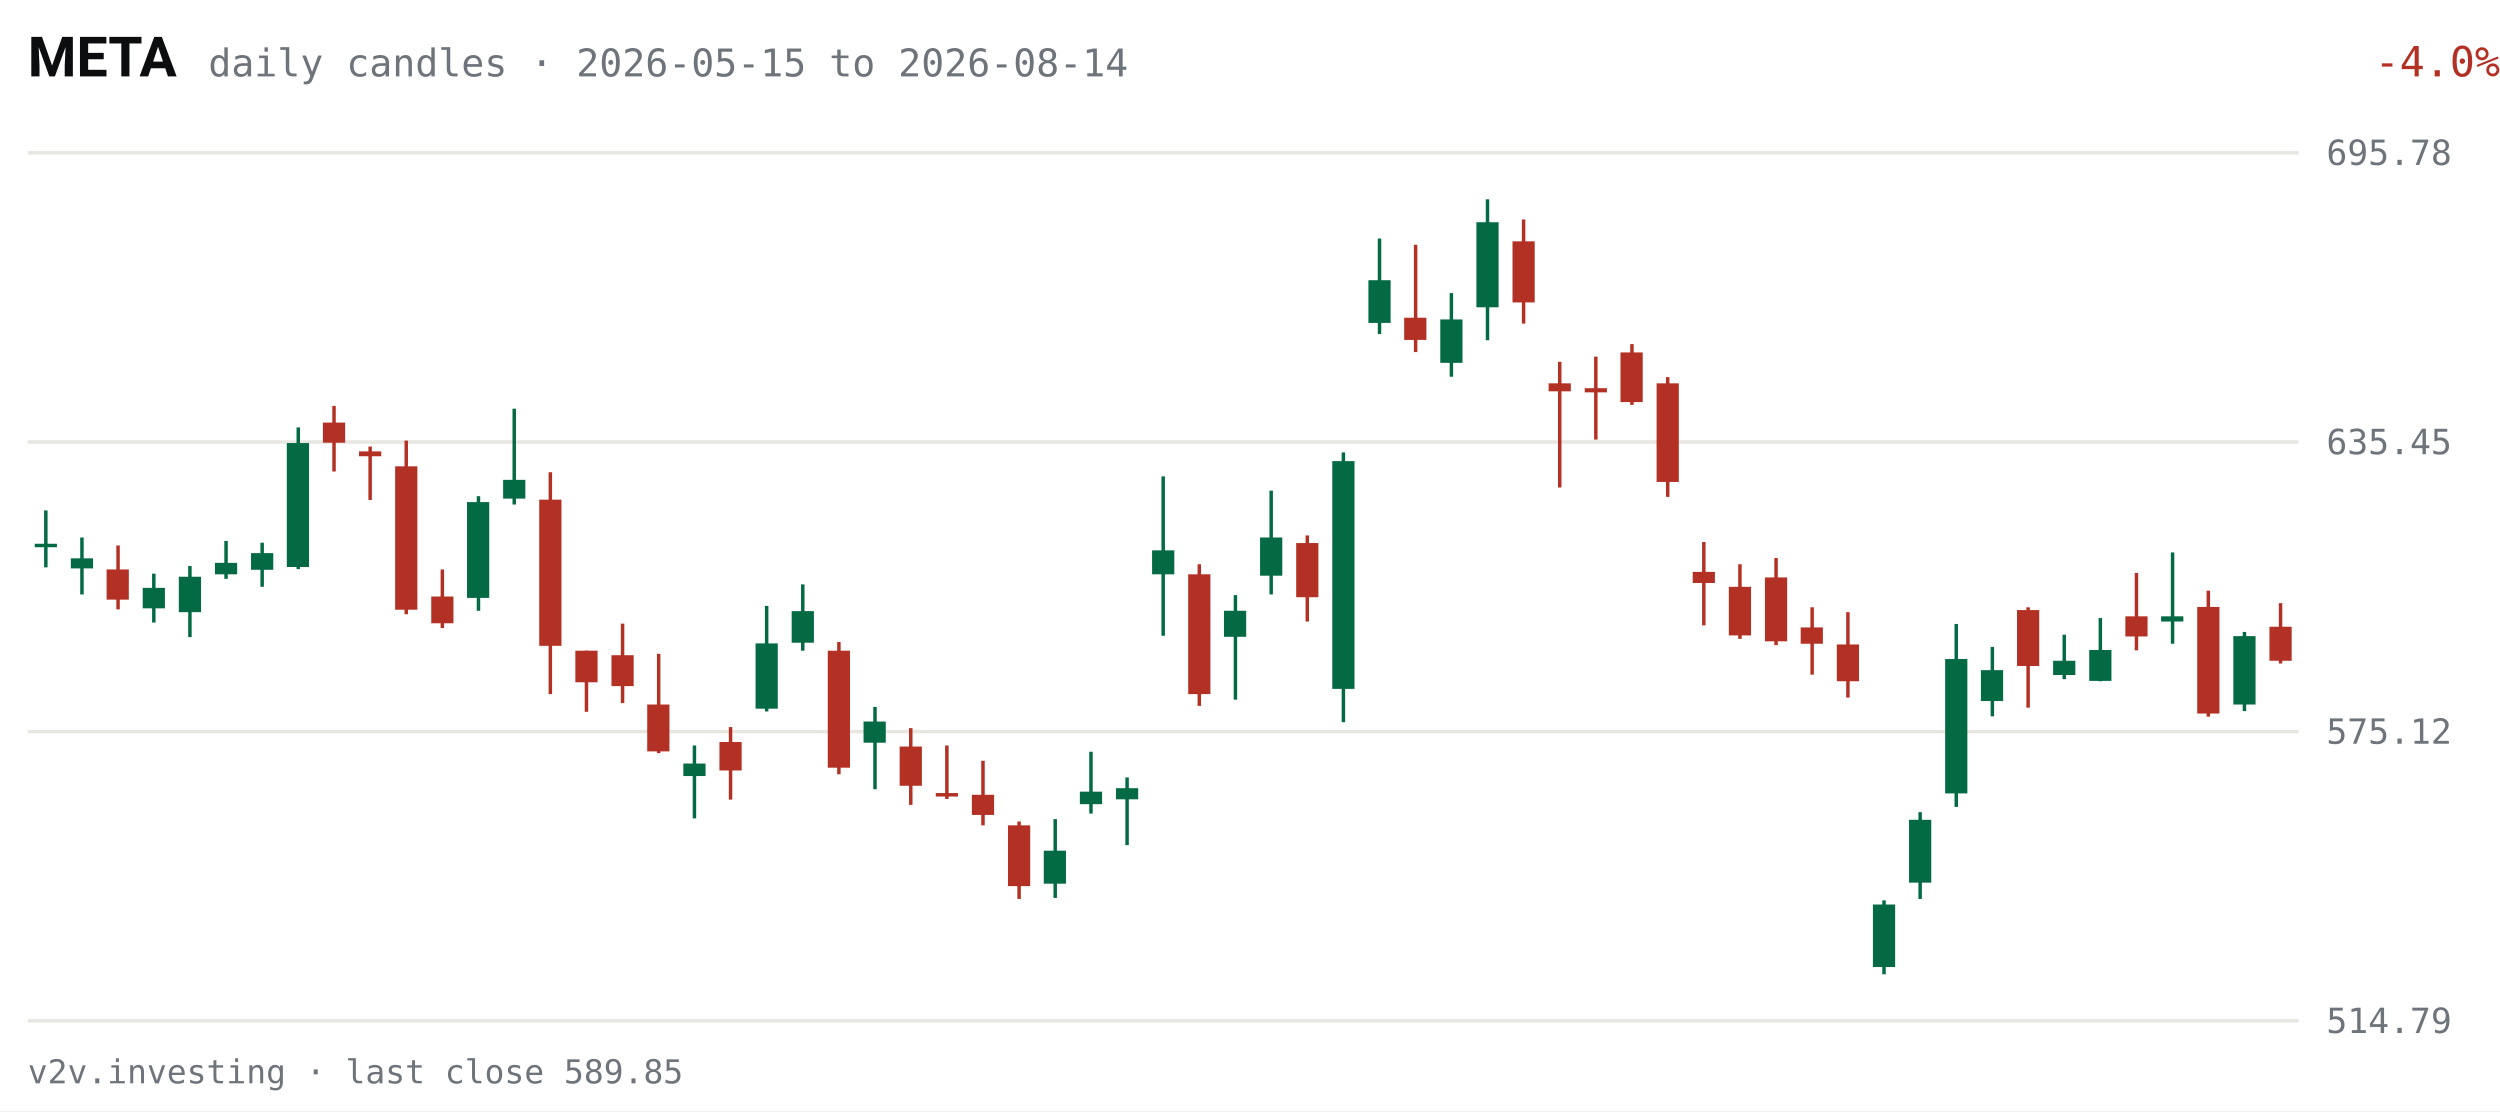
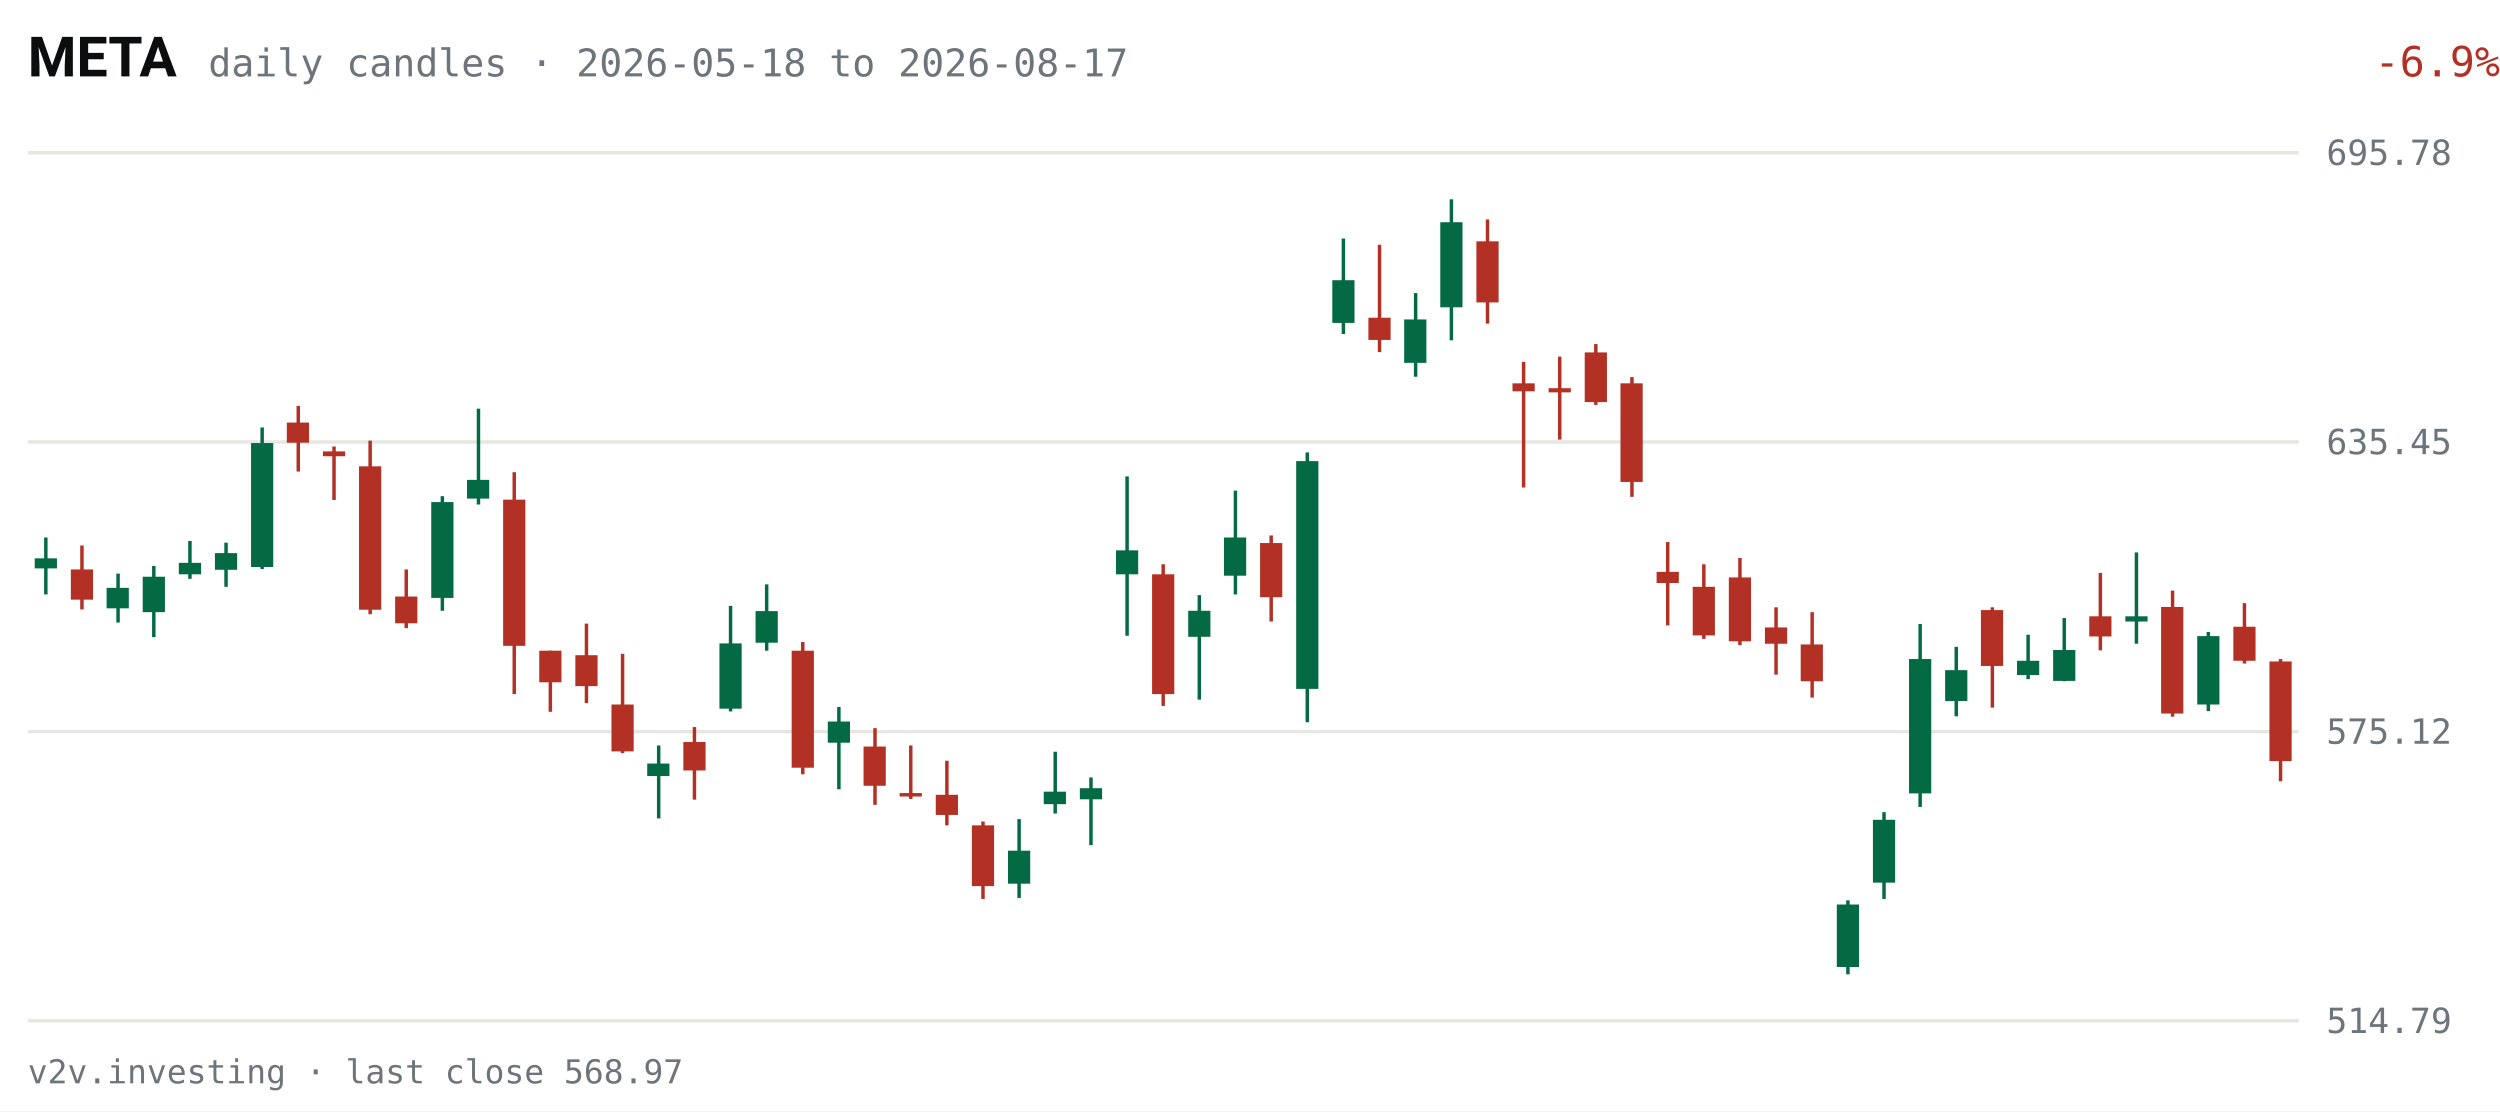
<svg xmlns="http://www.w3.org/2000/svg" viewBox="0 0 720 320" width="720" height="320" role="img" aria-label="META daily candles, last 63 sessions">
  <rect width="720" height="320" fill="#FFFFFF" />
  <text x="8" y="22" fill="#0C0D0E" font-size="16" font-weight="600" font-family="system-ui,-apple-system,Segoe UI,Roboto,sans-serif">META</text>
-   <text x="60" y="22" fill="#6E747B" font-size="11" font-family="ui-monospace,SFMono-Regular,Menlo,Consolas,monospace">daily candles · 2026-05-15 to 2026-08-14</text>
-   <text x="670" y="22" fill="#B33124" font-size="12" text-anchor="end" font-family="ui-monospace,SFMono-Regular,Menlo,Consolas,monospace" transform="translate(50,0)">-4.0%</text>
+   <text x="60" y="22" fill="#6E747B" font-size="11" font-family="ui-monospace,SFMono-Regular,Menlo,Consolas,monospace">daily candles · 2026-05-18 to 2026-08-17</text>
+   <text x="670" y="22" fill="#B33124" font-size="12" text-anchor="end" font-family="ui-monospace,SFMono-Regular,Menlo,Consolas,monospace" transform="translate(50,0)">-6.9%</text>
  <g font-family="ui-monospace,SFMono-Regular,Menlo,Consolas,monospace">
    <line x1="8" y1="294.0" x2="662" y2="294.0" stroke="#E7E6E1" stroke-width="1" />
    <text x="670" y="297.5" fill="#6E747B" font-size="10">514.79</text>
    <line x1="8" y1="210.7" x2="662" y2="210.7" stroke="#E7E6E1" stroke-width="1" />
    <text x="670" y="214.2" fill="#6E747B" font-size="10">575.12</text>
    <line x1="8" y1="127.3" x2="662" y2="127.3" stroke="#E7E6E1" stroke-width="1" />
    <text x="670" y="130.8" fill="#6E747B" font-size="10">635.45</text>
    <line x1="8" y1="44.0" x2="662" y2="44.0" stroke="#E7E6E1" stroke-width="1" />
    <text x="670" y="47.5" fill="#6E747B" font-size="10">695.78</text>
-     <line x1="13.2" y1="147.0" x2="13.2" y2="163.4" stroke="#046A44" stroke-width="1" />
-     <rect x="10.0" y="156.6" width="6.4" height="1.0" fill="#046A44" />
-     <line x1="23.6" y1="154.8" x2="23.6" y2="171.2" stroke="#046A44" stroke-width="1" />
-     <rect x="20.4" y="160.8" width="6.4" height="2.9" fill="#046A44" />
-     <line x1="34.0" y1="157.1" x2="34.0" y2="175.5" stroke="#B33124" stroke-width="1" />
-     <rect x="30.7" y="164.0" width="6.4" height="8.7" fill="#B33124" />
-     <line x1="44.3" y1="165.2" x2="44.3" y2="179.3" stroke="#046A44" stroke-width="1" />
-     <rect x="41.1" y="169.3" width="6.4" height="5.9" fill="#046A44" />
-     <line x1="54.7" y1="163.0" x2="54.7" y2="183.5" stroke="#046A44" stroke-width="1" />
-     <rect x="51.5" y="166.1" width="6.4" height="10.2" fill="#046A44" />
-     <line x1="65.1" y1="155.8" x2="65.1" y2="166.7" stroke="#046A44" stroke-width="1" />
-     <rect x="61.9" y="162.1" width="6.4" height="3.3" fill="#046A44" />
-     <line x1="75.5" y1="156.3" x2="75.5" y2="169.0" stroke="#046A44" stroke-width="1" />
-     <rect x="72.3" y="159.3" width="6.4" height="4.8" fill="#046A44" />
-     <line x1="85.9" y1="123.1" x2="85.9" y2="163.9" stroke="#046A44" stroke-width="1" />
-     <rect x="82.6" y="127.6" width="6.4" height="35.7" fill="#046A44" />
-     <line x1="96.2" y1="116.9" x2="96.2" y2="135.8" stroke="#B33124" stroke-width="1" />
-     <rect x="93.0" y="121.7" width="6.4" height="5.8" fill="#B33124" />
-     <line x1="106.6" y1="128.6" x2="106.6" y2="144.0" stroke="#B33124" stroke-width="1" />
-     <rect x="103.4" y="130.0" width="6.4" height="1.4" fill="#B33124" />
-     <line x1="117.0" y1="126.9" x2="117.0" y2="176.9" stroke="#B33124" stroke-width="1" />
-     <rect x="113.8" y="134.3" width="6.4" height="41.3" fill="#B33124" />
-     <line x1="127.4" y1="164.0" x2="127.4" y2="180.9" stroke="#B33124" stroke-width="1" />
-     <rect x="124.2" y="171.8" width="6.4" height="7.7" fill="#B33124" />
-     <line x1="137.8" y1="142.9" x2="137.8" y2="175.9" stroke="#046A44" stroke-width="1" />
-     <rect x="134.5" y="144.6" width="6.4" height="27.6" fill="#046A44" />
-     <line x1="148.1" y1="117.7" x2="148.1" y2="145.3" stroke="#046A44" stroke-width="1" />
-     <rect x="144.9" y="138.2" width="6.4" height="5.4" fill="#046A44" />
-     <line x1="158.5" y1="136.0" x2="158.5" y2="199.9" stroke="#B33124" stroke-width="1" />
-     <rect x="155.3" y="143.9" width="6.4" height="42.1" fill="#B33124" />
-     <line x1="168.9" y1="187.4" x2="168.9" y2="205.0" stroke="#B33124" stroke-width="1" />
-     <rect x="165.7" y="187.4" width="6.4" height="9.1" fill="#B33124" />
-     <line x1="179.3" y1="179.6" x2="179.3" y2="202.5" stroke="#B33124" stroke-width="1" />
-     <rect x="176.1" y="188.7" width="6.4" height="8.9" fill="#B33124" />
-     <line x1="189.7" y1="188.3" x2="189.7" y2="216.9" stroke="#B33124" stroke-width="1" />
-     <rect x="186.4" y="202.9" width="6.4" height="13.5" fill="#B33124" />
-     <line x1="200.0" y1="214.7" x2="200.0" y2="235.7" stroke="#046A44" stroke-width="1" />
-     <rect x="196.8" y="219.9" width="6.4" height="3.6" fill="#046A44" />
-     <line x1="210.4" y1="209.4" x2="210.4" y2="230.3" stroke="#B33124" stroke-width="1" />
-     <rect x="207.2" y="213.7" width="6.4" height="8.2" fill="#B33124" />
-     <line x1="220.8" y1="174.5" x2="220.8" y2="204.9" stroke="#046A44" stroke-width="1" />
-     <rect x="217.6" y="185.3" width="6.4" height="18.8" fill="#046A44" />
-     <line x1="231.2" y1="168.3" x2="231.2" y2="187.4" stroke="#046A44" stroke-width="1" />
-     <rect x="228.0" y="176.0" width="6.4" height="9.1" fill="#046A44" />
-     <line x1="241.6" y1="184.9" x2="241.6" y2="223.0" stroke="#B33124" stroke-width="1" />
-     <rect x="238.4" y="187.4" width="6.4" height="33.7" fill="#B33124" />
-     <line x1="252.0" y1="203.6" x2="252.0" y2="227.3" stroke="#046A44" stroke-width="1" />
-     <rect x="248.7" y="207.8" width="6.4" height="6.1" fill="#046A44" />
-     <line x1="262.3" y1="209.7" x2="262.3" y2="231.8" stroke="#B33124" stroke-width="1" />
-     <rect x="259.1" y="215.0" width="6.4" height="11.3" fill="#B33124" />
-     <line x1="272.7" y1="214.7" x2="272.7" y2="230.1" stroke="#B33124" stroke-width="1" />
-     <rect x="269.5" y="228.4" width="6.4" height="1.0" fill="#B33124" />
-     <line x1="283.1" y1="219.1" x2="283.1" y2="237.7" stroke="#B33124" stroke-width="1" />
-     <rect x="279.9" y="228.9" width="6.4" height="5.8" fill="#B33124" />
-     <line x1="293.5" y1="236.6" x2="293.5" y2="258.9" stroke="#B33124" stroke-width="1" />
-     <rect x="290.3" y="237.7" width="6.4" height="17.5" fill="#B33124" />
-     <line x1="303.9" y1="235.9" x2="303.9" y2="258.6" stroke="#046A44" stroke-width="1" />
-     <rect x="300.6" y="245.0" width="6.4" height="9.5" fill="#046A44" />
-     <line x1="314.2" y1="216.5" x2="314.2" y2="234.3" stroke="#046A44" stroke-width="1" />
-     <rect x="311.0" y="228.0" width="6.4" height="3.6" fill="#046A44" />
-     <line x1="324.6" y1="223.9" x2="324.6" y2="243.4" stroke="#046A44" stroke-width="1" />
-     <rect x="321.4" y="227.0" width="6.4" height="3.2" fill="#046A44" />
-     <line x1="335.0" y1="137.2" x2="335.0" y2="183.1" stroke="#046A44" stroke-width="1" />
-     <rect x="331.8" y="158.5" width="6.4" height="6.9" fill="#046A44" />
-     <line x1="345.4" y1="162.5" x2="345.4" y2="203.3" stroke="#B33124" stroke-width="1" />
-     <rect x="342.2" y="165.4" width="6.4" height="34.5" fill="#B33124" />
-     <line x1="355.8" y1="171.4" x2="355.8" y2="201.5" stroke="#046A44" stroke-width="1" />
-     <rect x="352.5" y="175.9" width="6.4" height="7.5" fill="#046A44" />
-     <line x1="366.1" y1="141.3" x2="366.1" y2="171.2" stroke="#046A44" stroke-width="1" />
-     <rect x="362.9" y="154.8" width="6.4" height="11.0" fill="#046A44" />
-     <line x1="376.5" y1="154.2" x2="376.5" y2="179.0" stroke="#B33124" stroke-width="1" />
-     <rect x="373.3" y="156.4" width="6.4" height="15.6" fill="#B33124" />
-     <line x1="386.9" y1="130.3" x2="386.9" y2="208.0" stroke="#046A44" stroke-width="1" />
-     <rect x="383.7" y="132.8" width="6.4" height="65.6" fill="#046A44" />
-     <line x1="397.3" y1="68.7" x2="397.3" y2="96.2" stroke="#046A44" stroke-width="1" />
-     <rect x="394.1" y="80.7" width="6.4" height="12.3" fill="#046A44" />
-     <line x1="407.7" y1="70.5" x2="407.7" y2="101.4" stroke="#B33124" stroke-width="1" />
-     <rect x="404.4" y="91.5" width="6.4" height="6.4" fill="#B33124" />
-     <line x1="418.0" y1="84.4" x2="418.0" y2="108.5" stroke="#046A44" stroke-width="1" />
-     <rect x="414.8" y="92.0" width="6.4" height="12.5" fill="#046A44" />
-     <line x1="428.4" y1="57.4" x2="428.4" y2="98.0" stroke="#046A44" stroke-width="1" />
-     <rect x="425.2" y="64.0" width="6.4" height="24.5" fill="#046A44" />
-     <line x1="438.8" y1="63.2" x2="438.8" y2="93.2" stroke="#B33124" stroke-width="1" />
-     <rect x="435.6" y="69.5" width="6.4" height="17.6" fill="#B33124" />
-     <line x1="449.2" y1="104.2" x2="449.2" y2="140.4" stroke="#B33124" stroke-width="1" />
-     <rect x="446.0" y="110.4" width="6.4" height="2.3" fill="#B33124" />
-     <line x1="459.6" y1="102.7" x2="459.6" y2="126.6" stroke="#B33124" stroke-width="1" />
-     <rect x="456.4" y="111.8" width="6.4" height="1.2" fill="#B33124" />
-     <line x1="470.0" y1="99.1" x2="470.0" y2="116.6" stroke="#B33124" stroke-width="1" />
-     <rect x="466.7" y="101.5" width="6.4" height="14.3" fill="#B33124" />
-     <line x1="480.3" y1="108.6" x2="480.3" y2="143.1" stroke="#B33124" stroke-width="1" />
-     <rect x="477.1" y="110.4" width="6.4" height="28.4" fill="#B33124" />
-     <line x1="490.7" y1="156.1" x2="490.7" y2="180.1" stroke="#B33124" stroke-width="1" />
-     <rect x="487.5" y="164.7" width="6.4" height="3.2" fill="#B33124" />
-     <line x1="501.1" y1="162.5" x2="501.1" y2="184.0" stroke="#B33124" stroke-width="1" />
-     <rect x="497.9" y="169.0" width="6.4" height="14.0" fill="#B33124" />
-     <line x1="511.5" y1="160.7" x2="511.5" y2="185.8" stroke="#B33124" stroke-width="1" />
-     <rect x="508.3" y="166.3" width="6.4" height="18.4" fill="#B33124" />
-     <line x1="521.9" y1="174.9" x2="521.9" y2="194.3" stroke="#B33124" stroke-width="1" />
-     <rect x="518.6" y="180.7" width="6.4" height="4.7" fill="#B33124" />
-     <line x1="532.2" y1="176.3" x2="532.2" y2="200.9" stroke="#B33124" stroke-width="1" />
-     <rect x="529.0" y="185.6" width="6.4" height="10.6" fill="#B33124" />
-     <line x1="542.6" y1="259.3" x2="542.6" y2="280.6" stroke="#046A44" stroke-width="1" />
-     <rect x="539.4" y="260.5" width="6.4" height="18.0" fill="#046A44" />
-     <line x1="553.0" y1="233.9" x2="553.0" y2="258.9" stroke="#046A44" stroke-width="1" />
-     <rect x="549.8" y="236.1" width="6.4" height="18.1" fill="#046A44" />
-     <line x1="563.4" y1="179.7" x2="563.4" y2="232.4" stroke="#046A44" stroke-width="1" />
-     <rect x="560.2" y="189.8" width="6.4" height="38.7" fill="#046A44" />
-     <line x1="573.8" y1="186.3" x2="573.8" y2="206.3" stroke="#046A44" stroke-width="1" />
-     <rect x="570.5" y="193.0" width="6.4" height="8.9" fill="#046A44" />
-     <line x1="584.1" y1="174.9" x2="584.1" y2="203.8" stroke="#B33124" stroke-width="1" />
-     <rect x="580.9" y="175.7" width="6.4" height="16.1" fill="#B33124" />
-     <line x1="594.5" y1="182.8" x2="594.5" y2="195.6" stroke="#046A44" stroke-width="1" />
-     <rect x="591.3" y="190.3" width="6.4" height="4.1" fill="#046A44" />
-     <line x1="604.9" y1="178.0" x2="604.9" y2="196.2" stroke="#046A44" stroke-width="1" />
-     <rect x="601.7" y="187.2" width="6.4" height="8.9" fill="#046A44" />
-     <line x1="615.3" y1="165.0" x2="615.3" y2="187.3" stroke="#B33124" stroke-width="1" />
-     <rect x="612.1" y="177.5" width="6.4" height="5.8" fill="#B33124" />
-     <line x1="625.7" y1="159.1" x2="625.7" y2="185.4" stroke="#046A44" stroke-width="1" />
-     <rect x="622.4" y="177.5" width="6.4" height="1.5" fill="#046A44" />
-     <line x1="636.0" y1="170.1" x2="636.0" y2="206.4" stroke="#B33124" stroke-width="1" />
-     <rect x="632.8" y="174.8" width="6.4" height="30.7" fill="#B33124" />
-     <line x1="646.4" y1="182.0" x2="646.4" y2="204.8" stroke="#046A44" stroke-width="1" />
-     <rect x="643.2" y="183.2" width="6.4" height="19.7" fill="#046A44" />
-     <line x1="656.8" y1="173.7" x2="656.8" y2="191.1" stroke="#B33124" stroke-width="1" />
-     <rect x="653.6" y="180.5" width="6.4" height="9.8" fill="#B33124" />
+     <line x1="13.2" y1="154.8" x2="13.2" y2="171.2" stroke="#046A44" stroke-width="1" />
+     <rect x="10.0" y="160.8" width="6.4" height="2.9" fill="#046A44" />
+     <line x1="23.6" y1="157.1" x2="23.6" y2="175.5" stroke="#B33124" stroke-width="1" />
+     <rect x="20.4" y="164.0" width="6.4" height="8.7" fill="#B33124" />
+     <line x1="34.0" y1="165.2" x2="34.0" y2="179.3" stroke="#046A44" stroke-width="1" />
+     <rect x="30.7" y="169.3" width="6.4" height="5.9" fill="#046A44" />
+     <line x1="44.3" y1="163.0" x2="44.3" y2="183.5" stroke="#046A44" stroke-width="1" />
+     <rect x="41.1" y="166.1" width="6.4" height="10.2" fill="#046A44" />
+     <line x1="54.7" y1="155.8" x2="54.7" y2="166.7" stroke="#046A44" stroke-width="1" />
+     <rect x="51.5" y="162.1" width="6.4" height="3.3" fill="#046A44" />
+     <line x1="65.1" y1="156.3" x2="65.1" y2="169.0" stroke="#046A44" stroke-width="1" />
+     <rect x="61.9" y="159.3" width="6.4" height="4.8" fill="#046A44" />
+     <line x1="75.5" y1="123.1" x2="75.5" y2="163.9" stroke="#046A44" stroke-width="1" />
+     <rect x="72.3" y="127.6" width="6.4" height="35.7" fill="#046A44" />
+     <line x1="85.9" y1="116.9" x2="85.9" y2="135.8" stroke="#B33124" stroke-width="1" />
+     <rect x="82.6" y="121.7" width="6.4" height="5.8" fill="#B33124" />
+     <line x1="96.2" y1="128.6" x2="96.2" y2="144.0" stroke="#B33124" stroke-width="1" />
+     <rect x="93.0" y="130.0" width="6.4" height="1.4" fill="#B33124" />
+     <line x1="106.6" y1="126.9" x2="106.6" y2="176.9" stroke="#B33124" stroke-width="1" />
+     <rect x="103.4" y="134.3" width="6.4" height="41.3" fill="#B33124" />
+     <line x1="117.0" y1="164.0" x2="117.0" y2="180.9" stroke="#B33124" stroke-width="1" />
+     <rect x="113.8" y="171.8" width="6.4" height="7.7" fill="#B33124" />
+     <line x1="127.4" y1="142.9" x2="127.4" y2="175.9" stroke="#046A44" stroke-width="1" />
+     <rect x="124.2" y="144.6" width="6.4" height="27.6" fill="#046A44" />
+     <line x1="137.8" y1="117.7" x2="137.8" y2="145.3" stroke="#046A44" stroke-width="1" />
+     <rect x="134.5" y="138.2" width="6.4" height="5.4" fill="#046A44" />
+     <line x1="148.1" y1="136.0" x2="148.1" y2="199.9" stroke="#B33124" stroke-width="1" />
+     <rect x="144.9" y="143.9" width="6.4" height="42.1" fill="#B33124" />
+     <line x1="158.5" y1="187.4" x2="158.5" y2="205.0" stroke="#B33124" stroke-width="1" />
+     <rect x="155.3" y="187.4" width="6.4" height="9.1" fill="#B33124" />
+     <line x1="168.9" y1="179.6" x2="168.9" y2="202.5" stroke="#B33124" stroke-width="1" />
+     <rect x="165.7" y="188.7" width="6.4" height="8.9" fill="#B33124" />
+     <line x1="179.3" y1="188.3" x2="179.3" y2="216.9" stroke="#B33124" stroke-width="1" />
+     <rect x="176.1" y="202.9" width="6.4" height="13.5" fill="#B33124" />
+     <line x1="189.7" y1="214.7" x2="189.7" y2="235.7" stroke="#046A44" stroke-width="1" />
+     <rect x="186.4" y="219.9" width="6.4" height="3.6" fill="#046A44" />
+     <line x1="200.0" y1="209.4" x2="200.0" y2="230.3" stroke="#B33124" stroke-width="1" />
+     <rect x="196.8" y="213.7" width="6.4" height="8.2" fill="#B33124" />
+     <line x1="210.4" y1="174.5" x2="210.4" y2="204.9" stroke="#046A44" stroke-width="1" />
+     <rect x="207.2" y="185.3" width="6.4" height="18.8" fill="#046A44" />
+     <line x1="220.8" y1="168.3" x2="220.8" y2="187.4" stroke="#046A44" stroke-width="1" />
+     <rect x="217.6" y="176.0" width="6.4" height="9.1" fill="#046A44" />
+     <line x1="231.2" y1="184.9" x2="231.2" y2="223.0" stroke="#B33124" stroke-width="1" />
+     <rect x="228.0" y="187.4" width="6.4" height="33.7" fill="#B33124" />
+     <line x1="241.6" y1="203.6" x2="241.6" y2="227.3" stroke="#046A44" stroke-width="1" />
+     <rect x="238.4" y="207.8" width="6.4" height="6.1" fill="#046A44" />
+     <line x1="252.0" y1="209.7" x2="252.0" y2="231.8" stroke="#B33124" stroke-width="1" />
+     <rect x="248.7" y="215.0" width="6.4" height="11.3" fill="#B33124" />
+     <line x1="262.3" y1="214.7" x2="262.3" y2="230.1" stroke="#B33124" stroke-width="1" />
+     <rect x="259.1" y="228.4" width="6.4" height="1.0" fill="#B33124" />
+     <line x1="272.7" y1="219.1" x2="272.7" y2="237.7" stroke="#B33124" stroke-width="1" />
+     <rect x="269.5" y="228.9" width="6.4" height="5.8" fill="#B33124" />
+     <line x1="283.1" y1="236.6" x2="283.1" y2="258.9" stroke="#B33124" stroke-width="1" />
+     <rect x="279.9" y="237.7" width="6.4" height="17.5" fill="#B33124" />
+     <line x1="293.5" y1="235.9" x2="293.5" y2="258.6" stroke="#046A44" stroke-width="1" />
+     <rect x="290.3" y="245.0" width="6.4" height="9.5" fill="#046A44" />
+     <line x1="303.9" y1="216.5" x2="303.9" y2="234.3" stroke="#046A44" stroke-width="1" />
+     <rect x="300.6" y="228.0" width="6.4" height="3.6" fill="#046A44" />
+     <line x1="314.2" y1="223.9" x2="314.2" y2="243.4" stroke="#046A44" stroke-width="1" />
+     <rect x="311.0" y="227.0" width="6.4" height="3.2" fill="#046A44" />
+     <line x1="324.6" y1="137.2" x2="324.6" y2="183.1" stroke="#046A44" stroke-width="1" />
+     <rect x="321.4" y="158.5" width="6.4" height="6.9" fill="#046A44" />
+     <line x1="335.0" y1="162.5" x2="335.0" y2="203.3" stroke="#B33124" stroke-width="1" />
+     <rect x="331.8" y="165.4" width="6.4" height="34.5" fill="#B33124" />
+     <line x1="345.4" y1="171.4" x2="345.4" y2="201.5" stroke="#046A44" stroke-width="1" />
+     <rect x="342.2" y="175.9" width="6.4" height="7.5" fill="#046A44" />
+     <line x1="355.8" y1="141.3" x2="355.8" y2="171.2" stroke="#046A44" stroke-width="1" />
+     <rect x="352.5" y="154.8" width="6.4" height="11.0" fill="#046A44" />
+     <line x1="366.1" y1="154.2" x2="366.1" y2="179.0" stroke="#B33124" stroke-width="1" />
+     <rect x="362.9" y="156.4" width="6.4" height="15.6" fill="#B33124" />
+     <line x1="376.5" y1="130.3" x2="376.5" y2="208.0" stroke="#046A44" stroke-width="1" />
+     <rect x="373.3" y="132.8" width="6.4" height="65.6" fill="#046A44" />
+     <line x1="386.9" y1="68.7" x2="386.9" y2="96.2" stroke="#046A44" stroke-width="1" />
+     <rect x="383.7" y="80.7" width="6.4" height="12.3" fill="#046A44" />
+     <line x1="397.3" y1="70.5" x2="397.3" y2="101.4" stroke="#B33124" stroke-width="1" />
+     <rect x="394.1" y="91.5" width="6.4" height="6.4" fill="#B33124" />
+     <line x1="407.7" y1="84.4" x2="407.7" y2="108.5" stroke="#046A44" stroke-width="1" />
+     <rect x="404.4" y="92.0" width="6.4" height="12.5" fill="#046A44" />
+     <line x1="418.0" y1="57.4" x2="418.0" y2="98.0" stroke="#046A44" stroke-width="1" />
+     <rect x="414.8" y="64.0" width="6.4" height="24.5" fill="#046A44" />
+     <line x1="428.4" y1="63.2" x2="428.4" y2="93.2" stroke="#B33124" stroke-width="1" />
+     <rect x="425.2" y="69.5" width="6.4" height="17.6" fill="#B33124" />
+     <line x1="438.8" y1="104.2" x2="438.8" y2="140.4" stroke="#B33124" stroke-width="1" />
+     <rect x="435.6" y="110.4" width="6.4" height="2.3" fill="#B33124" />
+     <line x1="449.2" y1="102.7" x2="449.2" y2="126.6" stroke="#B33124" stroke-width="1" />
+     <rect x="446.0" y="111.8" width="6.4" height="1.2" fill="#B33124" />
+     <line x1="459.6" y1="99.1" x2="459.6" y2="116.6" stroke="#B33124" stroke-width="1" />
+     <rect x="456.4" y="101.5" width="6.4" height="14.3" fill="#B33124" />
+     <line x1="470.0" y1="108.6" x2="470.0" y2="143.1" stroke="#B33124" stroke-width="1" />
+     <rect x="466.7" y="110.4" width="6.4" height="28.4" fill="#B33124" />
+     <line x1="480.3" y1="156.1" x2="480.3" y2="180.1" stroke="#B33124" stroke-width="1" />
+     <rect x="477.1" y="164.7" width="6.4" height="3.2" fill="#B33124" />
+     <line x1="490.7" y1="162.5" x2="490.7" y2="184.0" stroke="#B33124" stroke-width="1" />
+     <rect x="487.5" y="169.0" width="6.4" height="14.0" fill="#B33124" />
+     <line x1="501.1" y1="160.7" x2="501.1" y2="185.8" stroke="#B33124" stroke-width="1" />
+     <rect x="497.9" y="166.3" width="6.4" height="18.4" fill="#B33124" />
+     <line x1="511.5" y1="174.9" x2="511.5" y2="194.3" stroke="#B33124" stroke-width="1" />
+     <rect x="508.3" y="180.7" width="6.4" height="4.7" fill="#B33124" />
+     <line x1="521.9" y1="176.3" x2="521.9" y2="200.9" stroke="#B33124" stroke-width="1" />
+     <rect x="518.6" y="185.6" width="6.4" height="10.6" fill="#B33124" />
+     <line x1="532.2" y1="259.3" x2="532.2" y2="280.6" stroke="#046A44" stroke-width="1" />
+     <rect x="529.0" y="260.5" width="6.4" height="18.0" fill="#046A44" />
+     <line x1="542.6" y1="233.9" x2="542.6" y2="258.9" stroke="#046A44" stroke-width="1" />
+     <rect x="539.4" y="236.1" width="6.4" height="18.1" fill="#046A44" />
+     <line x1="553.0" y1="179.7" x2="553.0" y2="232.4" stroke="#046A44" stroke-width="1" />
+     <rect x="549.8" y="189.8" width="6.4" height="38.7" fill="#046A44" />
+     <line x1="563.4" y1="186.3" x2="563.4" y2="206.3" stroke="#046A44" stroke-width="1" />
+     <rect x="560.2" y="193.0" width="6.4" height="8.9" fill="#046A44" />
+     <line x1="573.8" y1="174.9" x2="573.8" y2="203.8" stroke="#B33124" stroke-width="1" />
+     <rect x="570.5" y="175.7" width="6.4" height="16.1" fill="#B33124" />
+     <line x1="584.1" y1="182.8" x2="584.1" y2="195.6" stroke="#046A44" stroke-width="1" />
+     <rect x="580.9" y="190.3" width="6.4" height="4.1" fill="#046A44" />
+     <line x1="594.5" y1="178.0" x2="594.5" y2="196.2" stroke="#046A44" stroke-width="1" />
+     <rect x="591.3" y="187.2" width="6.4" height="8.9" fill="#046A44" />
+     <line x1="604.9" y1="165.0" x2="604.9" y2="187.3" stroke="#B33124" stroke-width="1" />
+     <rect x="601.7" y="177.5" width="6.4" height="5.8" fill="#B33124" />
+     <line x1="615.3" y1="159.1" x2="615.3" y2="185.4" stroke="#046A44" stroke-width="1" />
+     <rect x="612.1" y="177.5" width="6.4" height="1.5" fill="#046A44" />
+     <line x1="625.7" y1="170.1" x2="625.7" y2="206.4" stroke="#B33124" stroke-width="1" />
+     <rect x="622.4" y="174.8" width="6.4" height="30.7" fill="#B33124" />
+     <line x1="636.0" y1="182.0" x2="636.0" y2="204.8" stroke="#046A44" stroke-width="1" />
+     <rect x="632.8" y="183.2" width="6.4" height="19.7" fill="#046A44" />
+     <line x1="646.4" y1="173.7" x2="646.4" y2="191.1" stroke="#B33124" stroke-width="1" />
+     <rect x="643.2" y="180.5" width="6.4" height="9.8" fill="#B33124" />
+     <line x1="656.8" y1="189.8" x2="656.8" y2="225.0" stroke="#B33124" stroke-width="1" />
+     <rect x="653.6" y="190.5" width="6.4" height="28.7" fill="#B33124" />
  </g>
-   <text x="8" y="312" fill="#6E747B" font-size="9.5" font-family="ui-monospace,SFMono-Regular,Menlo,Consolas,monospace">v2v.investing · last close 589.85</text>
+   <text x="8" y="312" fill="#6E747B" font-size="9.5" font-family="ui-monospace,SFMono-Regular,Menlo,Consolas,monospace">v2v.investing · last close 568.97</text>
</svg>
